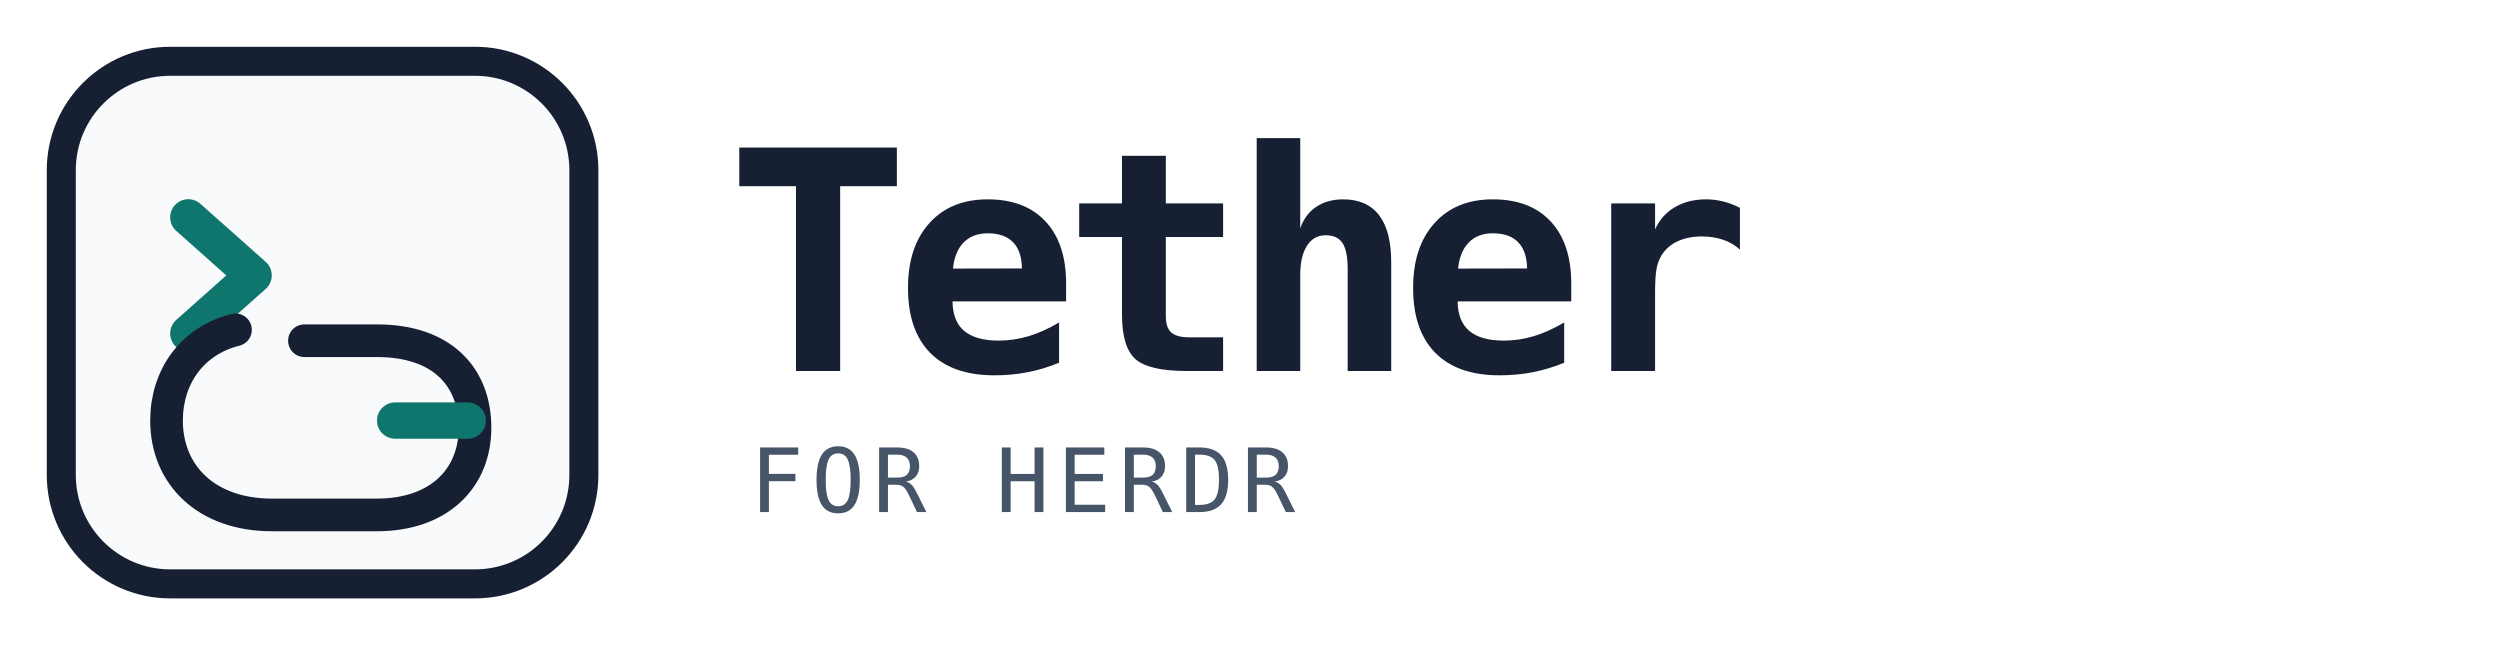
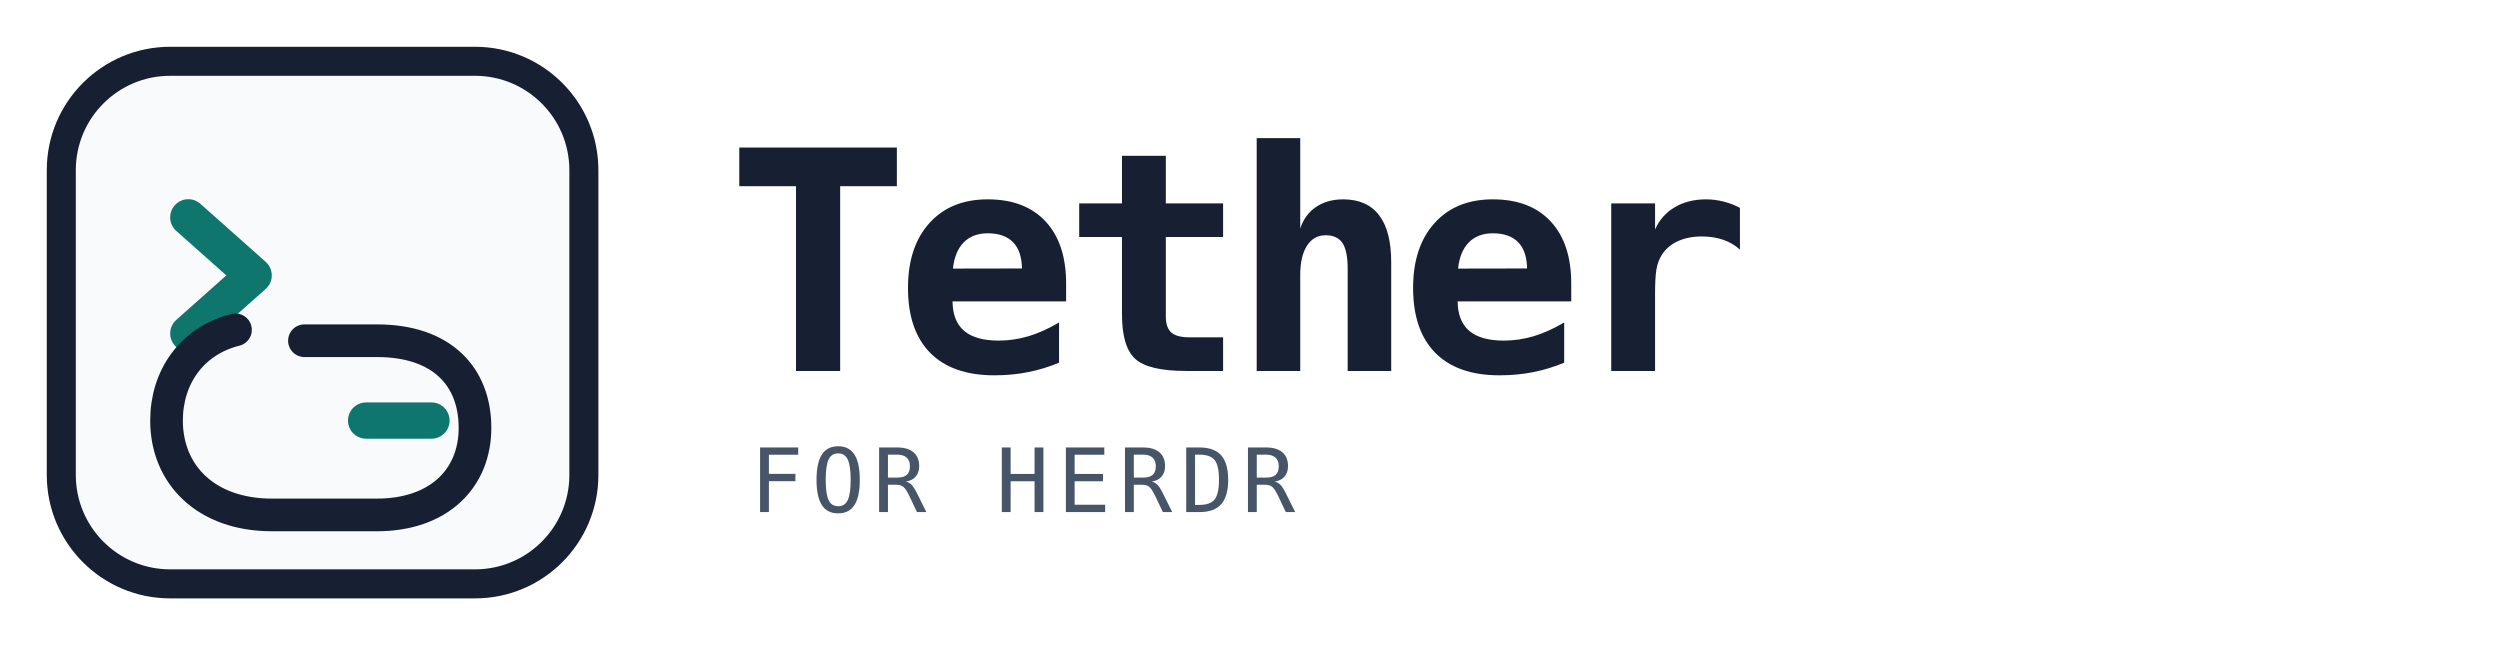
<svg xmlns="http://www.w3.org/2000/svg" viewBox="0 0 620 160" role="img" aria-labelledby="title desc">
  <style>
    .frame { fill: #f8fafc; stroke: #172033; }
    .line { fill: none; stroke: #172033; }
    .accent { fill: none; stroke: #0f766e; }
-     .word { fill: #172033; font: 700 76px ui-monospace, SFMono-Regular, Menlo, Consolas, monospace; letter-spacing: -4px; }
-     .byline { fill: #475569; font: 500 22px ui-monospace, SFMono-Regular, Menlo, Consolas, monospace; letter-spacing: 2px; }
+     .word { fill: #172033; font-family: ui-monospace, SFMono-Regular, Menlo, Consolas, monospace; font-size: 76px; font-weight: 700; letter-spacing: -4px; }
+     .byline { fill: #475569; font-family: ui-monospace, SFMono-Regular, Menlo, Consolas, monospace; font-size: 22px; font-weight: 500; letter-spacing: 2px; }
    @media (prefers-color-scheme: dark) {
      .frame { fill: #111827; stroke: #e5e7eb; }
      .line { stroke: #e5e7eb; }
      .accent { stroke: #2dd4bf; }
      .word { fill: #f8fafc; }
      .byline { fill: #94a3b8; }
    }
  </style>
  <g transform="translate(8 8) scale(.9)">
    <rect class="frame" x="8" y="8" width="144" height="144" rx="30" stroke-width="8" />
    <path class="accent" d="M43 51l18 16-18 16" stroke-width="10" stroke-linecap="round" stroke-linejoin="round" />
    <path class="line" d="M75 85h20c18 0 27 10 27 24s-10 24-27 24H66c-18 0-29-11-29-26 0-12 7-22 19-25" stroke-width="9" stroke-linecap="round" />
-     <path class="accent" d="M100 107h20" stroke-width="10" stroke-linecap="round" />
+     <path class="accent" d="M92 107h18" stroke-width="10" stroke-linecap="round" />
  </g>
  <text class="word" x="180" y="92">Tether</text>
  <text class="byline" x="186" y="127">FOR HERDR</text>
</svg>
